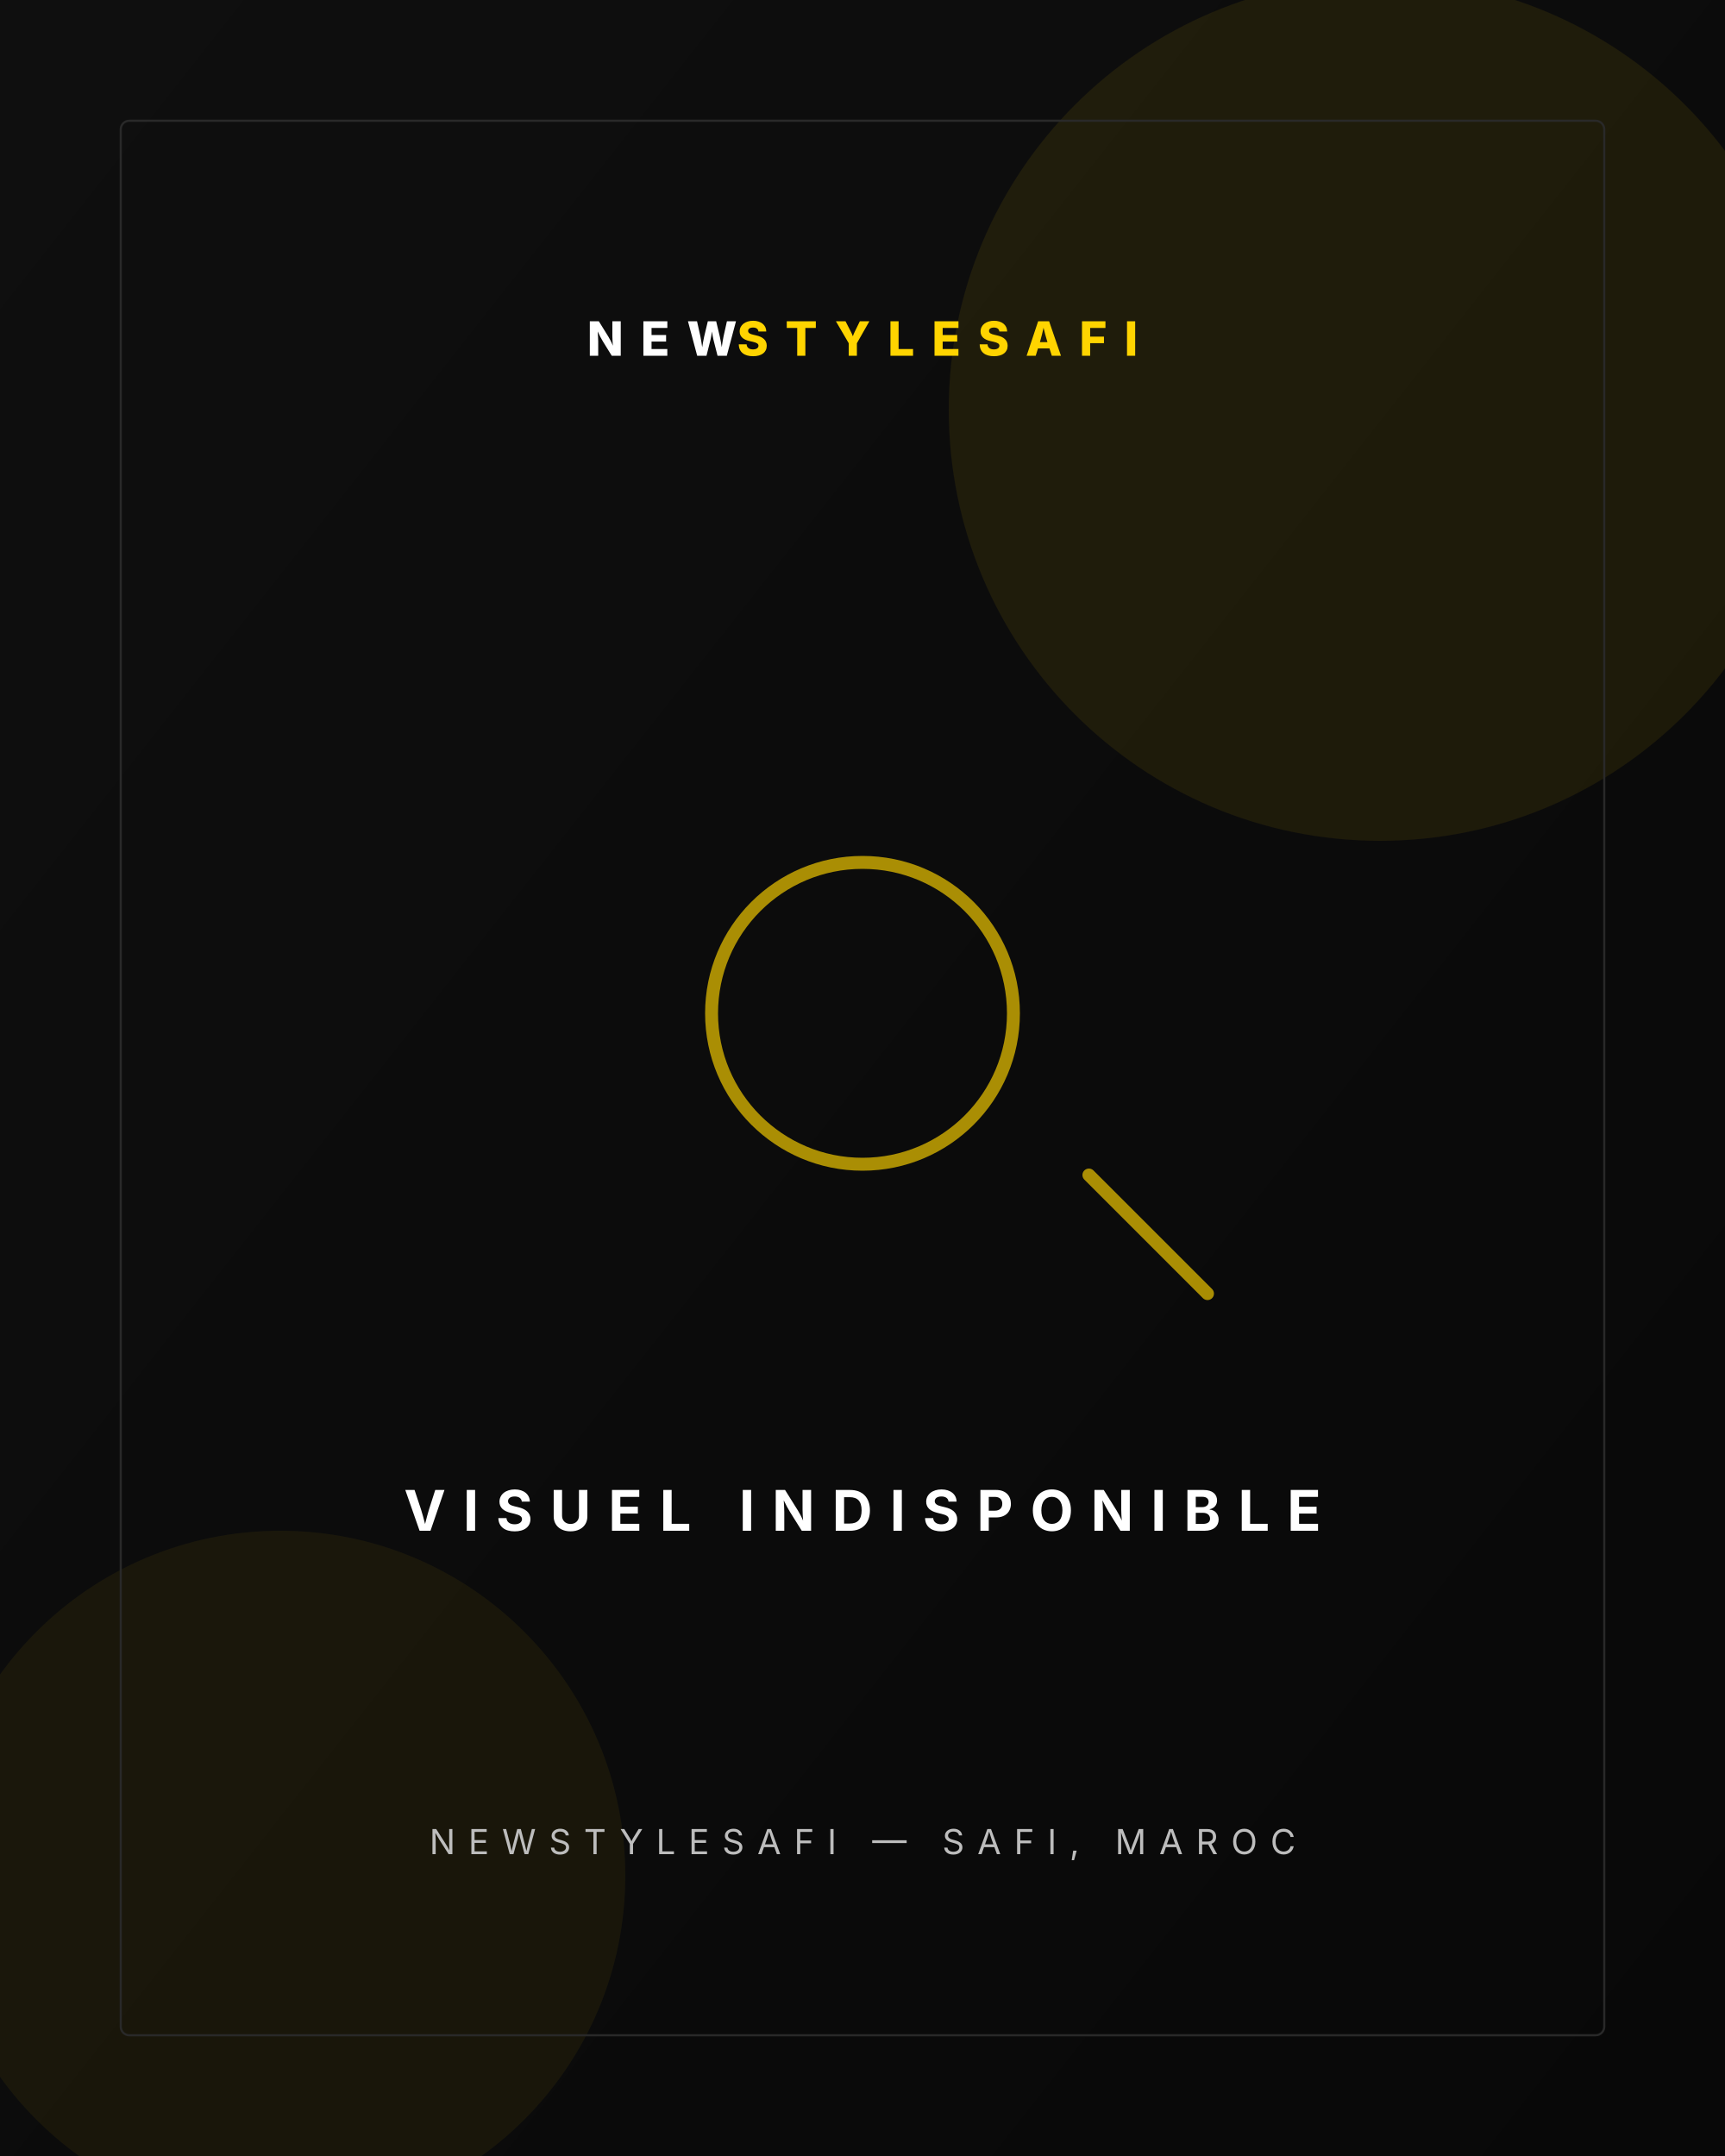
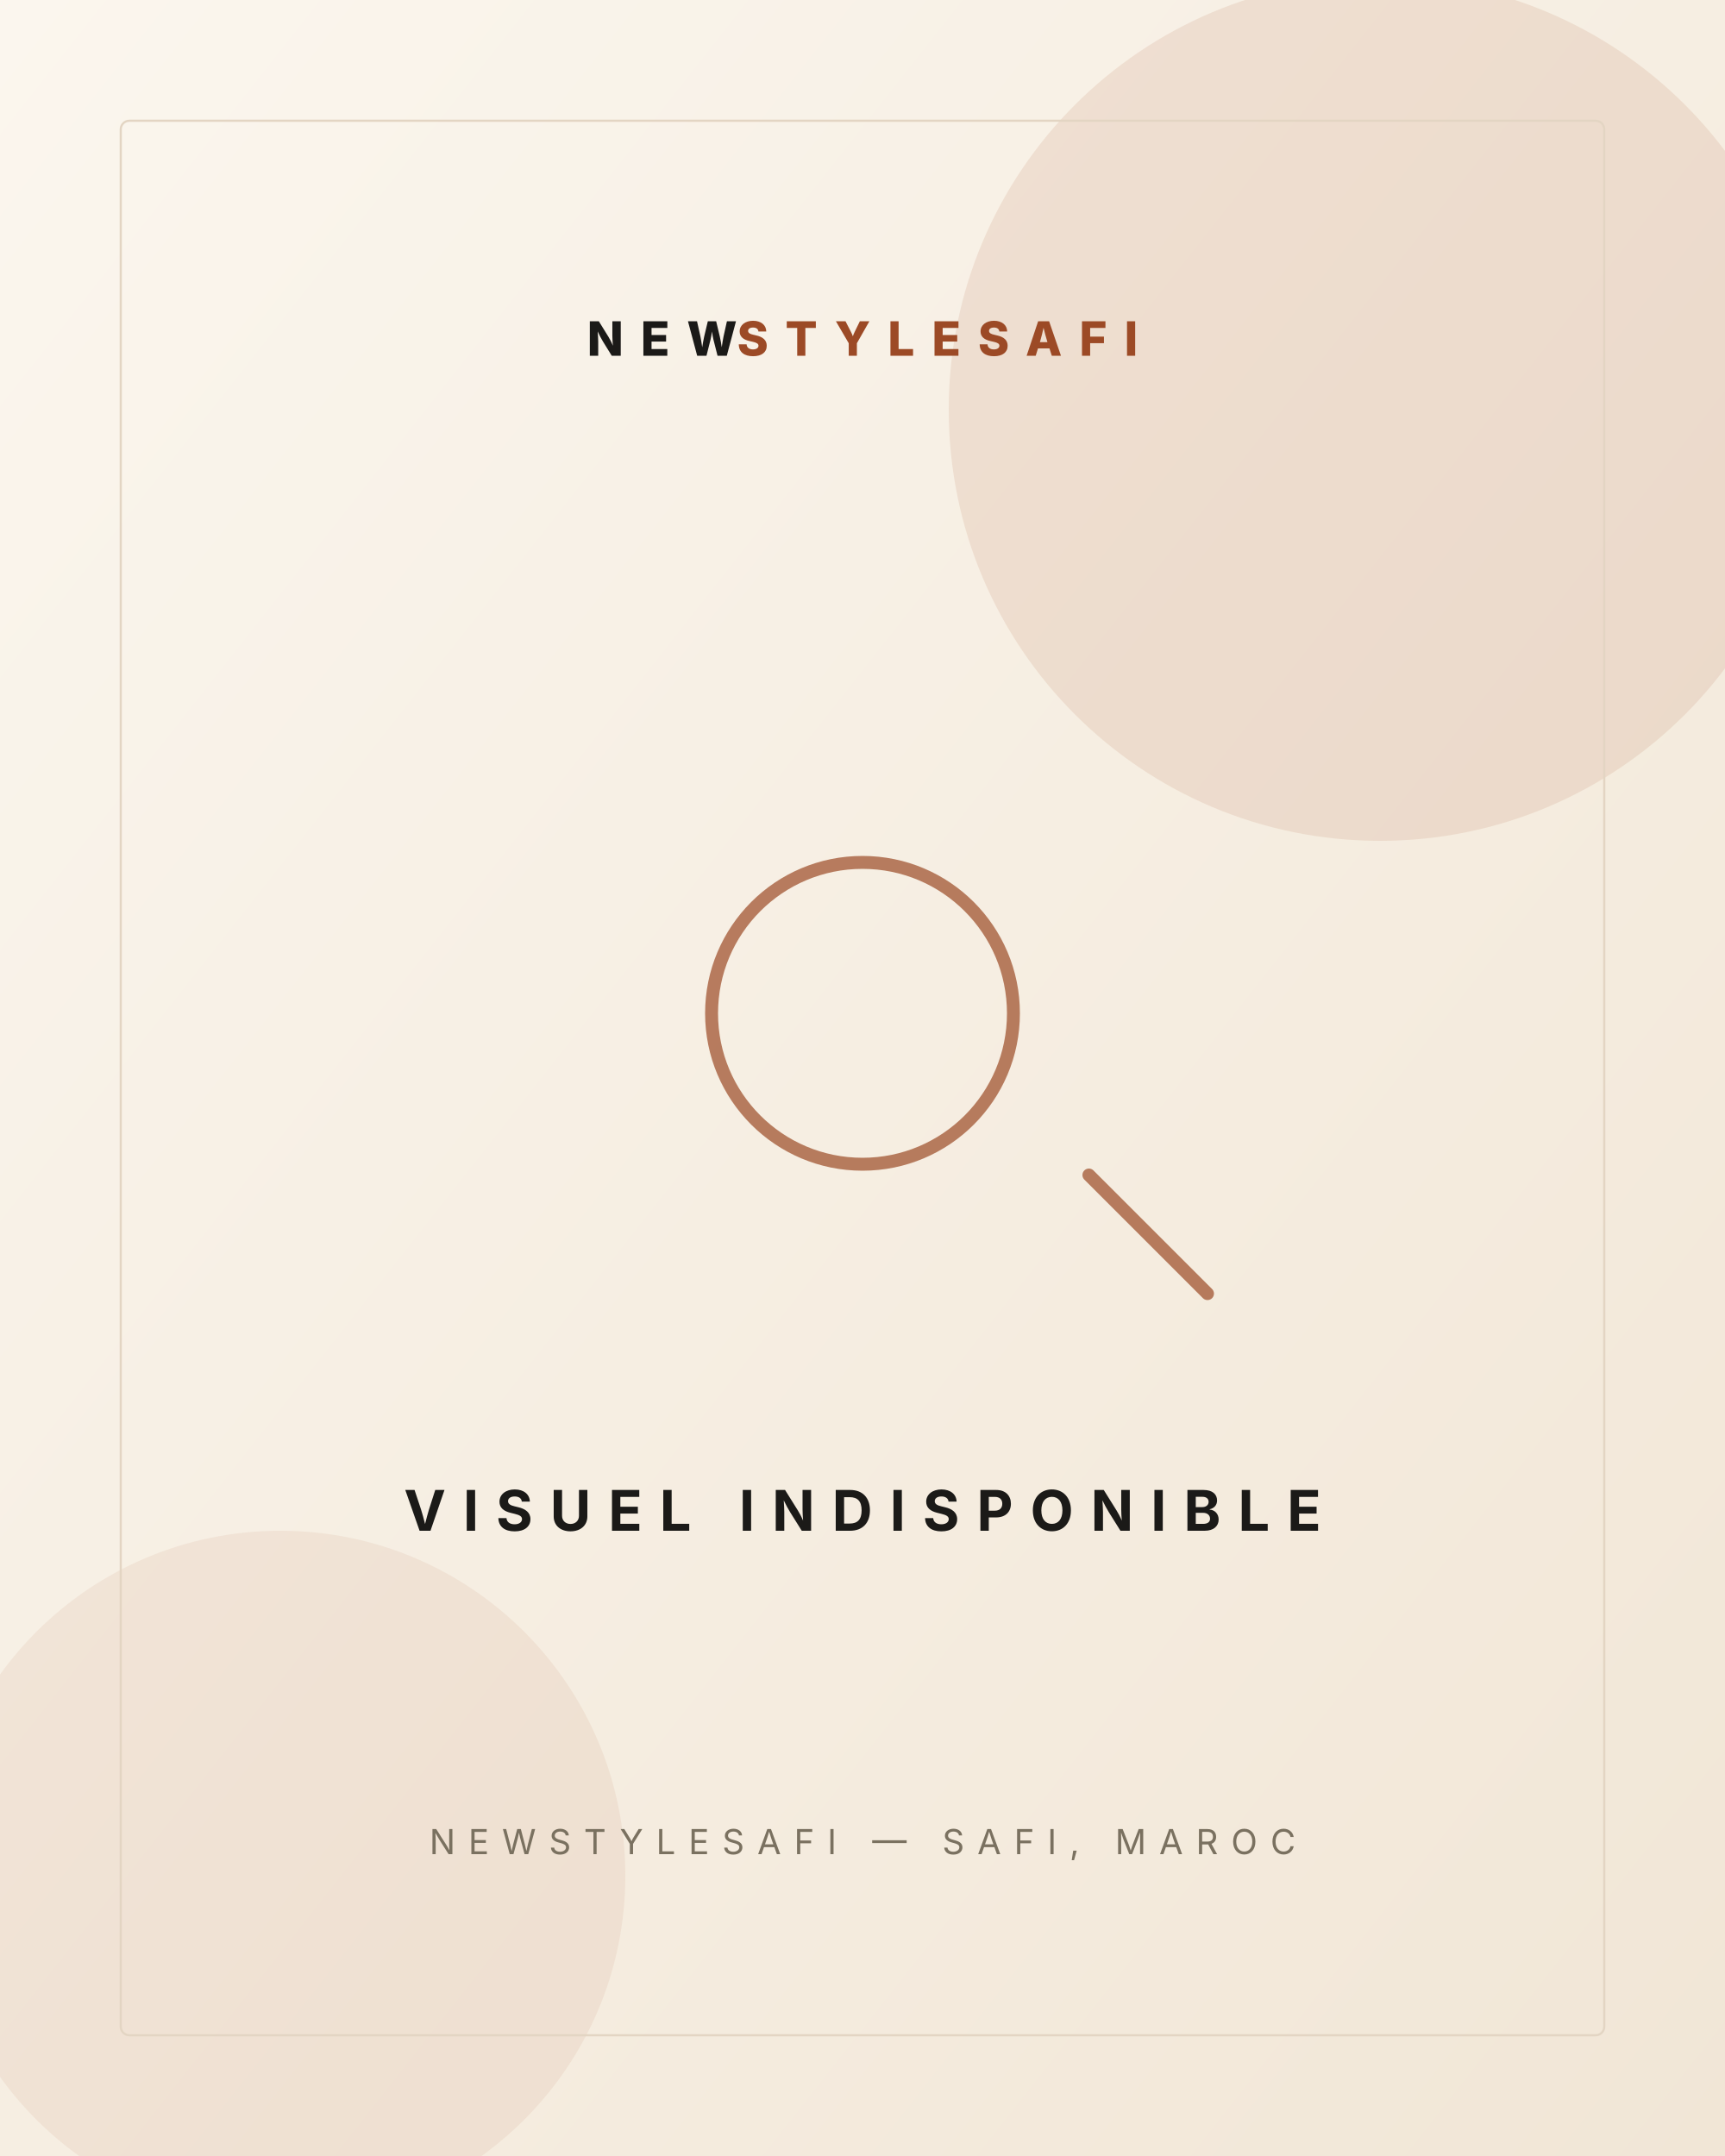
<svg xmlns="http://www.w3.org/2000/svg" viewBox="0 0 800 1000" role="img" aria-label="Visuel indisponible — Newstylesafi">
  <defs>
    <linearGradient id="bg" x1="0" y1="0" x2="1" y2="1">
-       <stop offset="0" stop-color="#0F0F0F" />
-       <stop offset="1" stop-color="#080808" />
+       <stop offset="0" stop-color="#FBF6EE" />
+       <stop offset="1" stop-color="#F1E6D6" />
    </linearGradient>
  </defs>
  <rect width="800" height="1000" fill="url(#bg)" />
-   <circle cx="640" cy="190" r="200" fill="#FFD400" opacity="0.08" />
-   <circle cx="130" cy="870" r="160" fill="#FFD400" opacity="0.06" />
-   <rect x="56" y="56" width="688" height="888" rx="4" fill="none" stroke="#292929" />
-   <text x="400" y="165" text-anchor="middle" font-family="system-ui, -apple-system, 'Segoe UI', sans-serif" font-size="22" font-weight="800" letter-spacing="8" fill="#FFFFFF">NEW<tspan fill="#FFD400">STYLESAFI</tspan>
+   <circle cx="640" cy="190" r="200" fill="#A9552F" opacity="0.12" />
+   <circle cx="130" cy="870" r="160" fill="#A9552F" opacity="0.08" />
+   <rect x="56" y="56" width="688" height="888" rx="4" fill="none" stroke="#E3D5C3" />
+   <text x="400" y="165" text-anchor="middle" font-family="system-ui, -apple-system, 'Segoe UI', sans-serif" font-size="22" font-weight="800" letter-spacing="8" fill="#1B1A18">NEW<tspan fill="#9C4A26">STYLESAFI</tspan>
  </text>
-   <g fill="none" stroke="#FFD400" stroke-opacity="0.65" stroke-width="6" stroke-linecap="round" stroke-linejoin="round">
+   <g fill="none" stroke="#9C4A26" stroke-opacity="0.7" stroke-width="6" stroke-linecap="round" stroke-linejoin="round">
    <path d="M400 400a70 70 0 1 0 0 140 70 70 0 0 0 0-140z" />
    <path d="m505 545 55 55" />
  </g>
-   <text x="400" y="710" text-anchor="middle" font-family="system-ui, -apple-system, 'Segoe UI', sans-serif" font-size="26" font-weight="700" letter-spacing="8" fill="#FFFFFF">VISUEL INDISPONIBLE</text>
-   <text x="400" y="860" text-anchor="middle" font-family="system-ui, -apple-system, 'Segoe UI', sans-serif" font-size="16" letter-spacing="6" fill="#BDBDBD">NEWSTYLESAFI — SAFI, MAROC</text>
+   <text x="400" y="710" text-anchor="middle" font-family="system-ui, -apple-system, 'Segoe UI', sans-serif" font-size="26" font-weight="700" letter-spacing="8" fill="#1B1A18">VISUEL INDISPONIBLE</text>
+   <text x="400" y="860" text-anchor="middle" font-family="system-ui, -apple-system, 'Segoe UI', sans-serif" font-size="16" letter-spacing="6" fill="#7A7160">NEWSTYLESAFI — SAFI, MAROC</text>
</svg>
